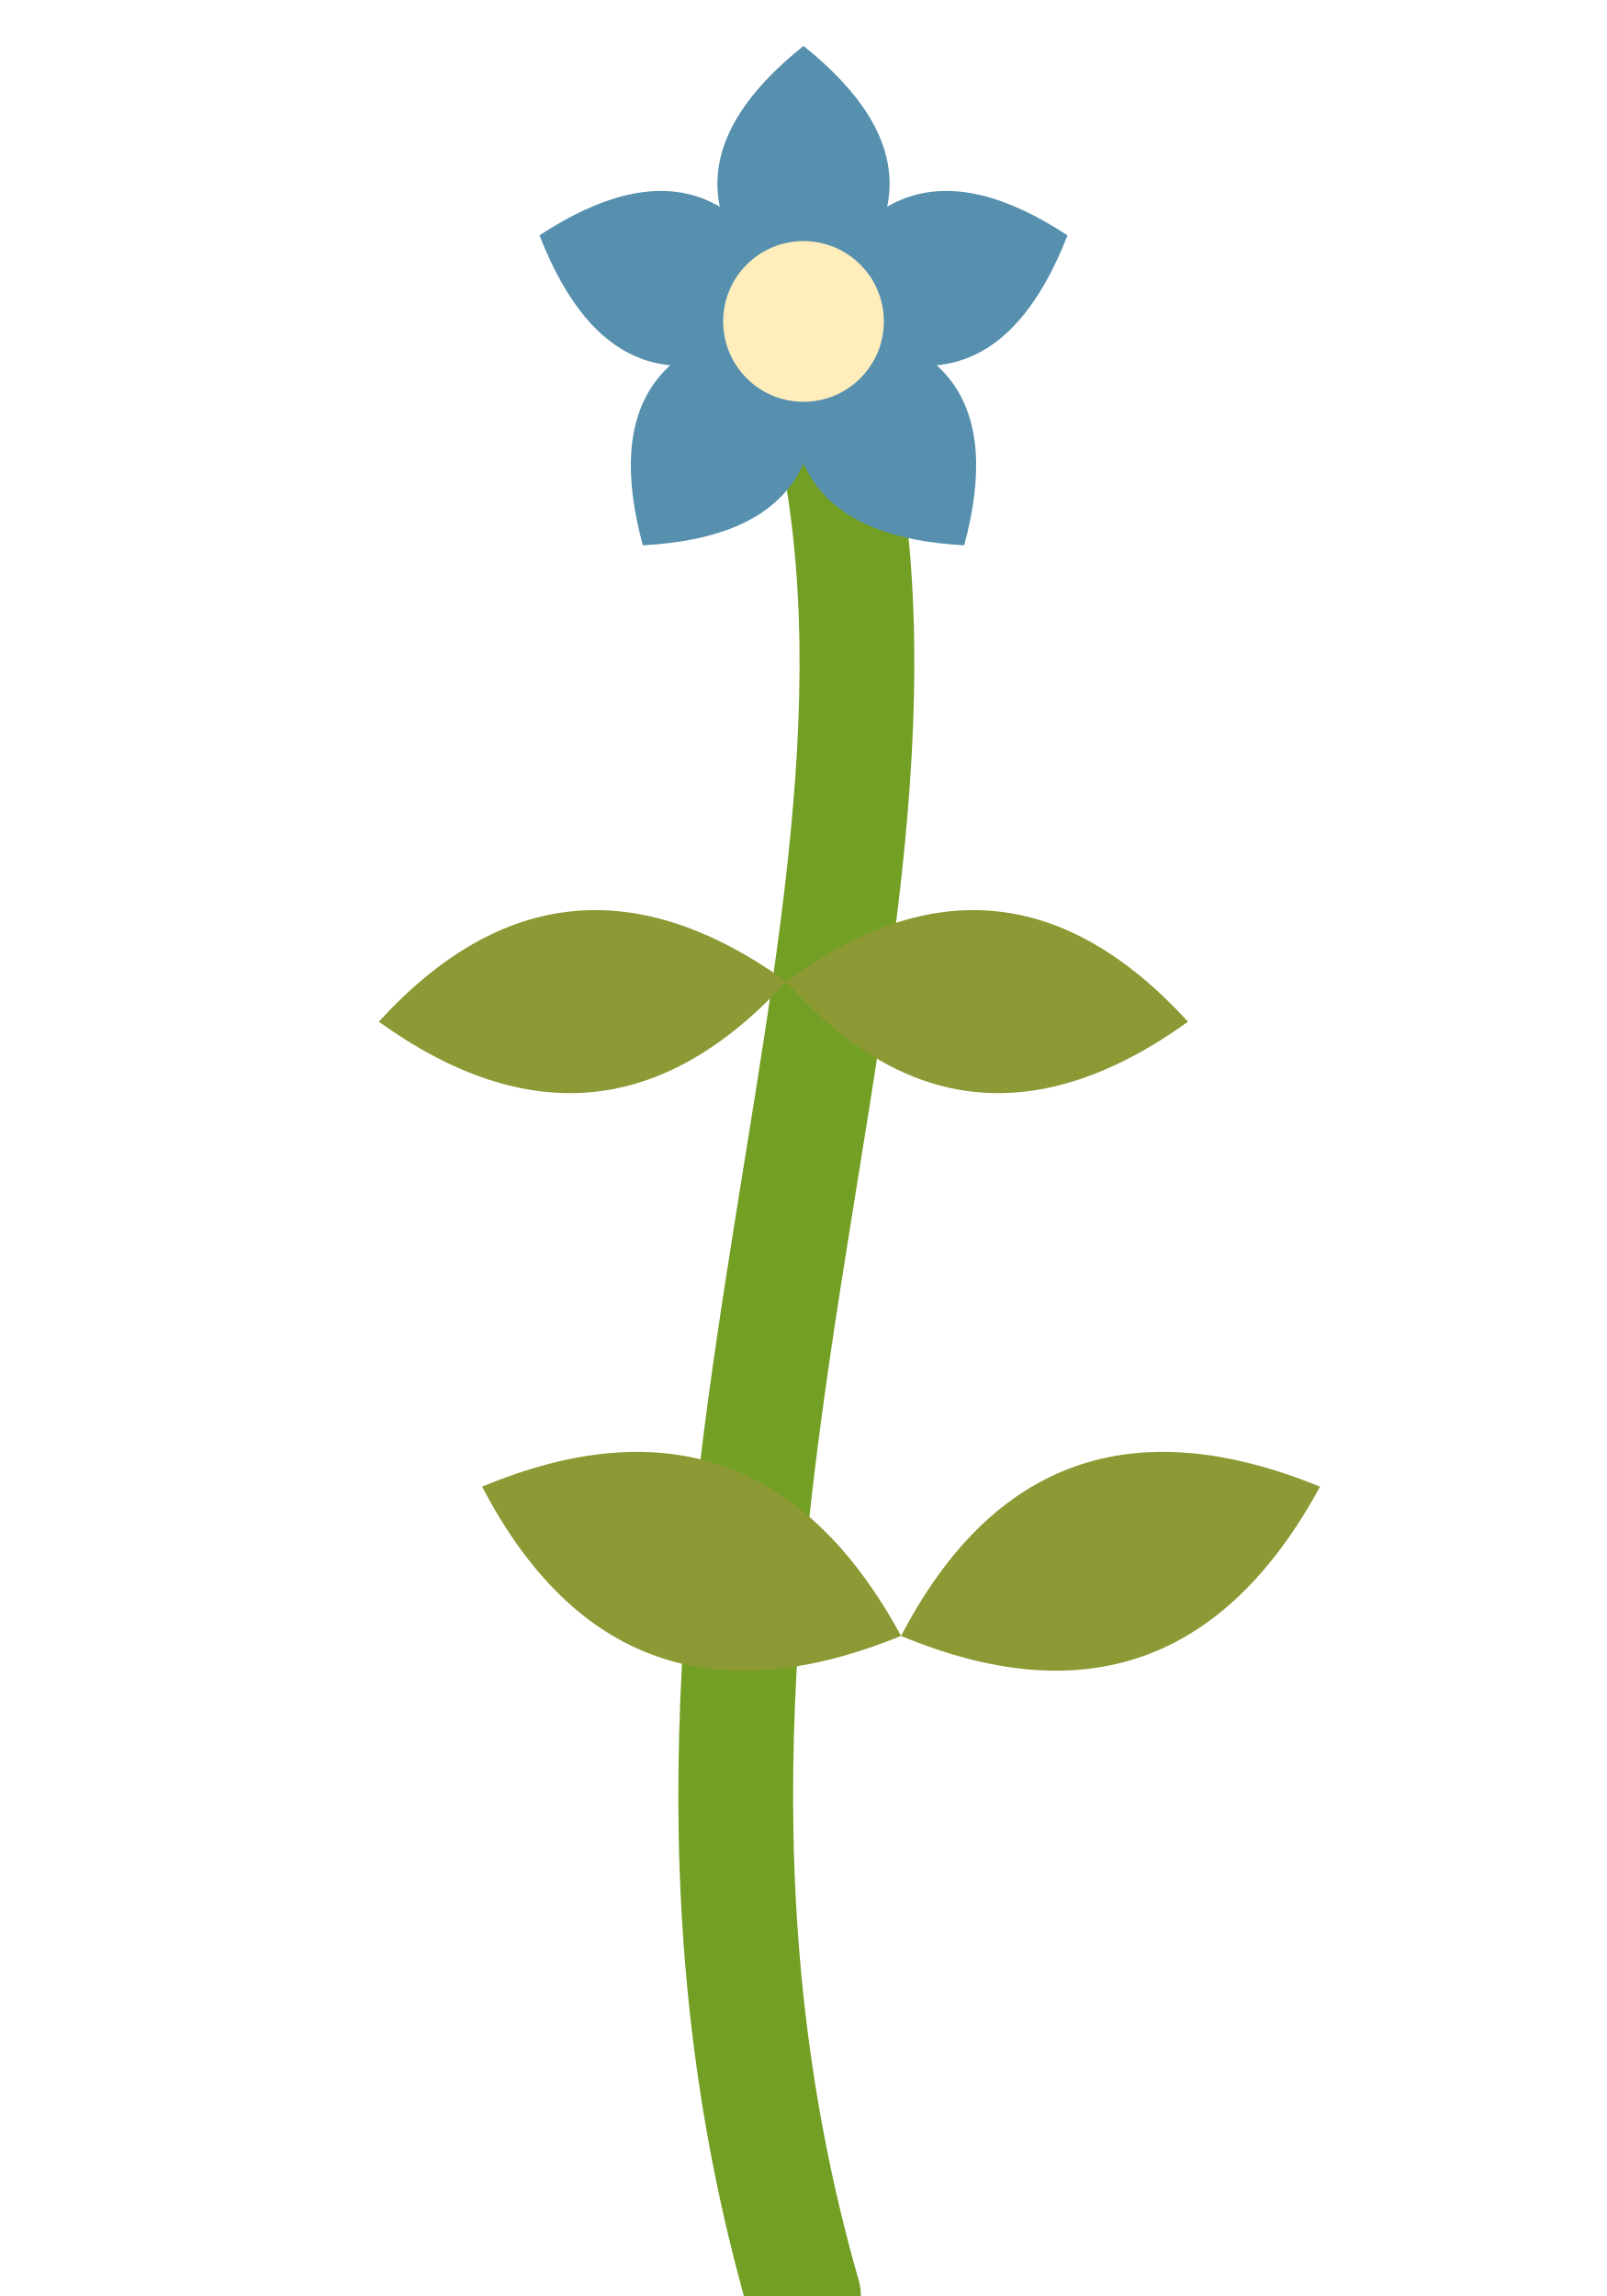
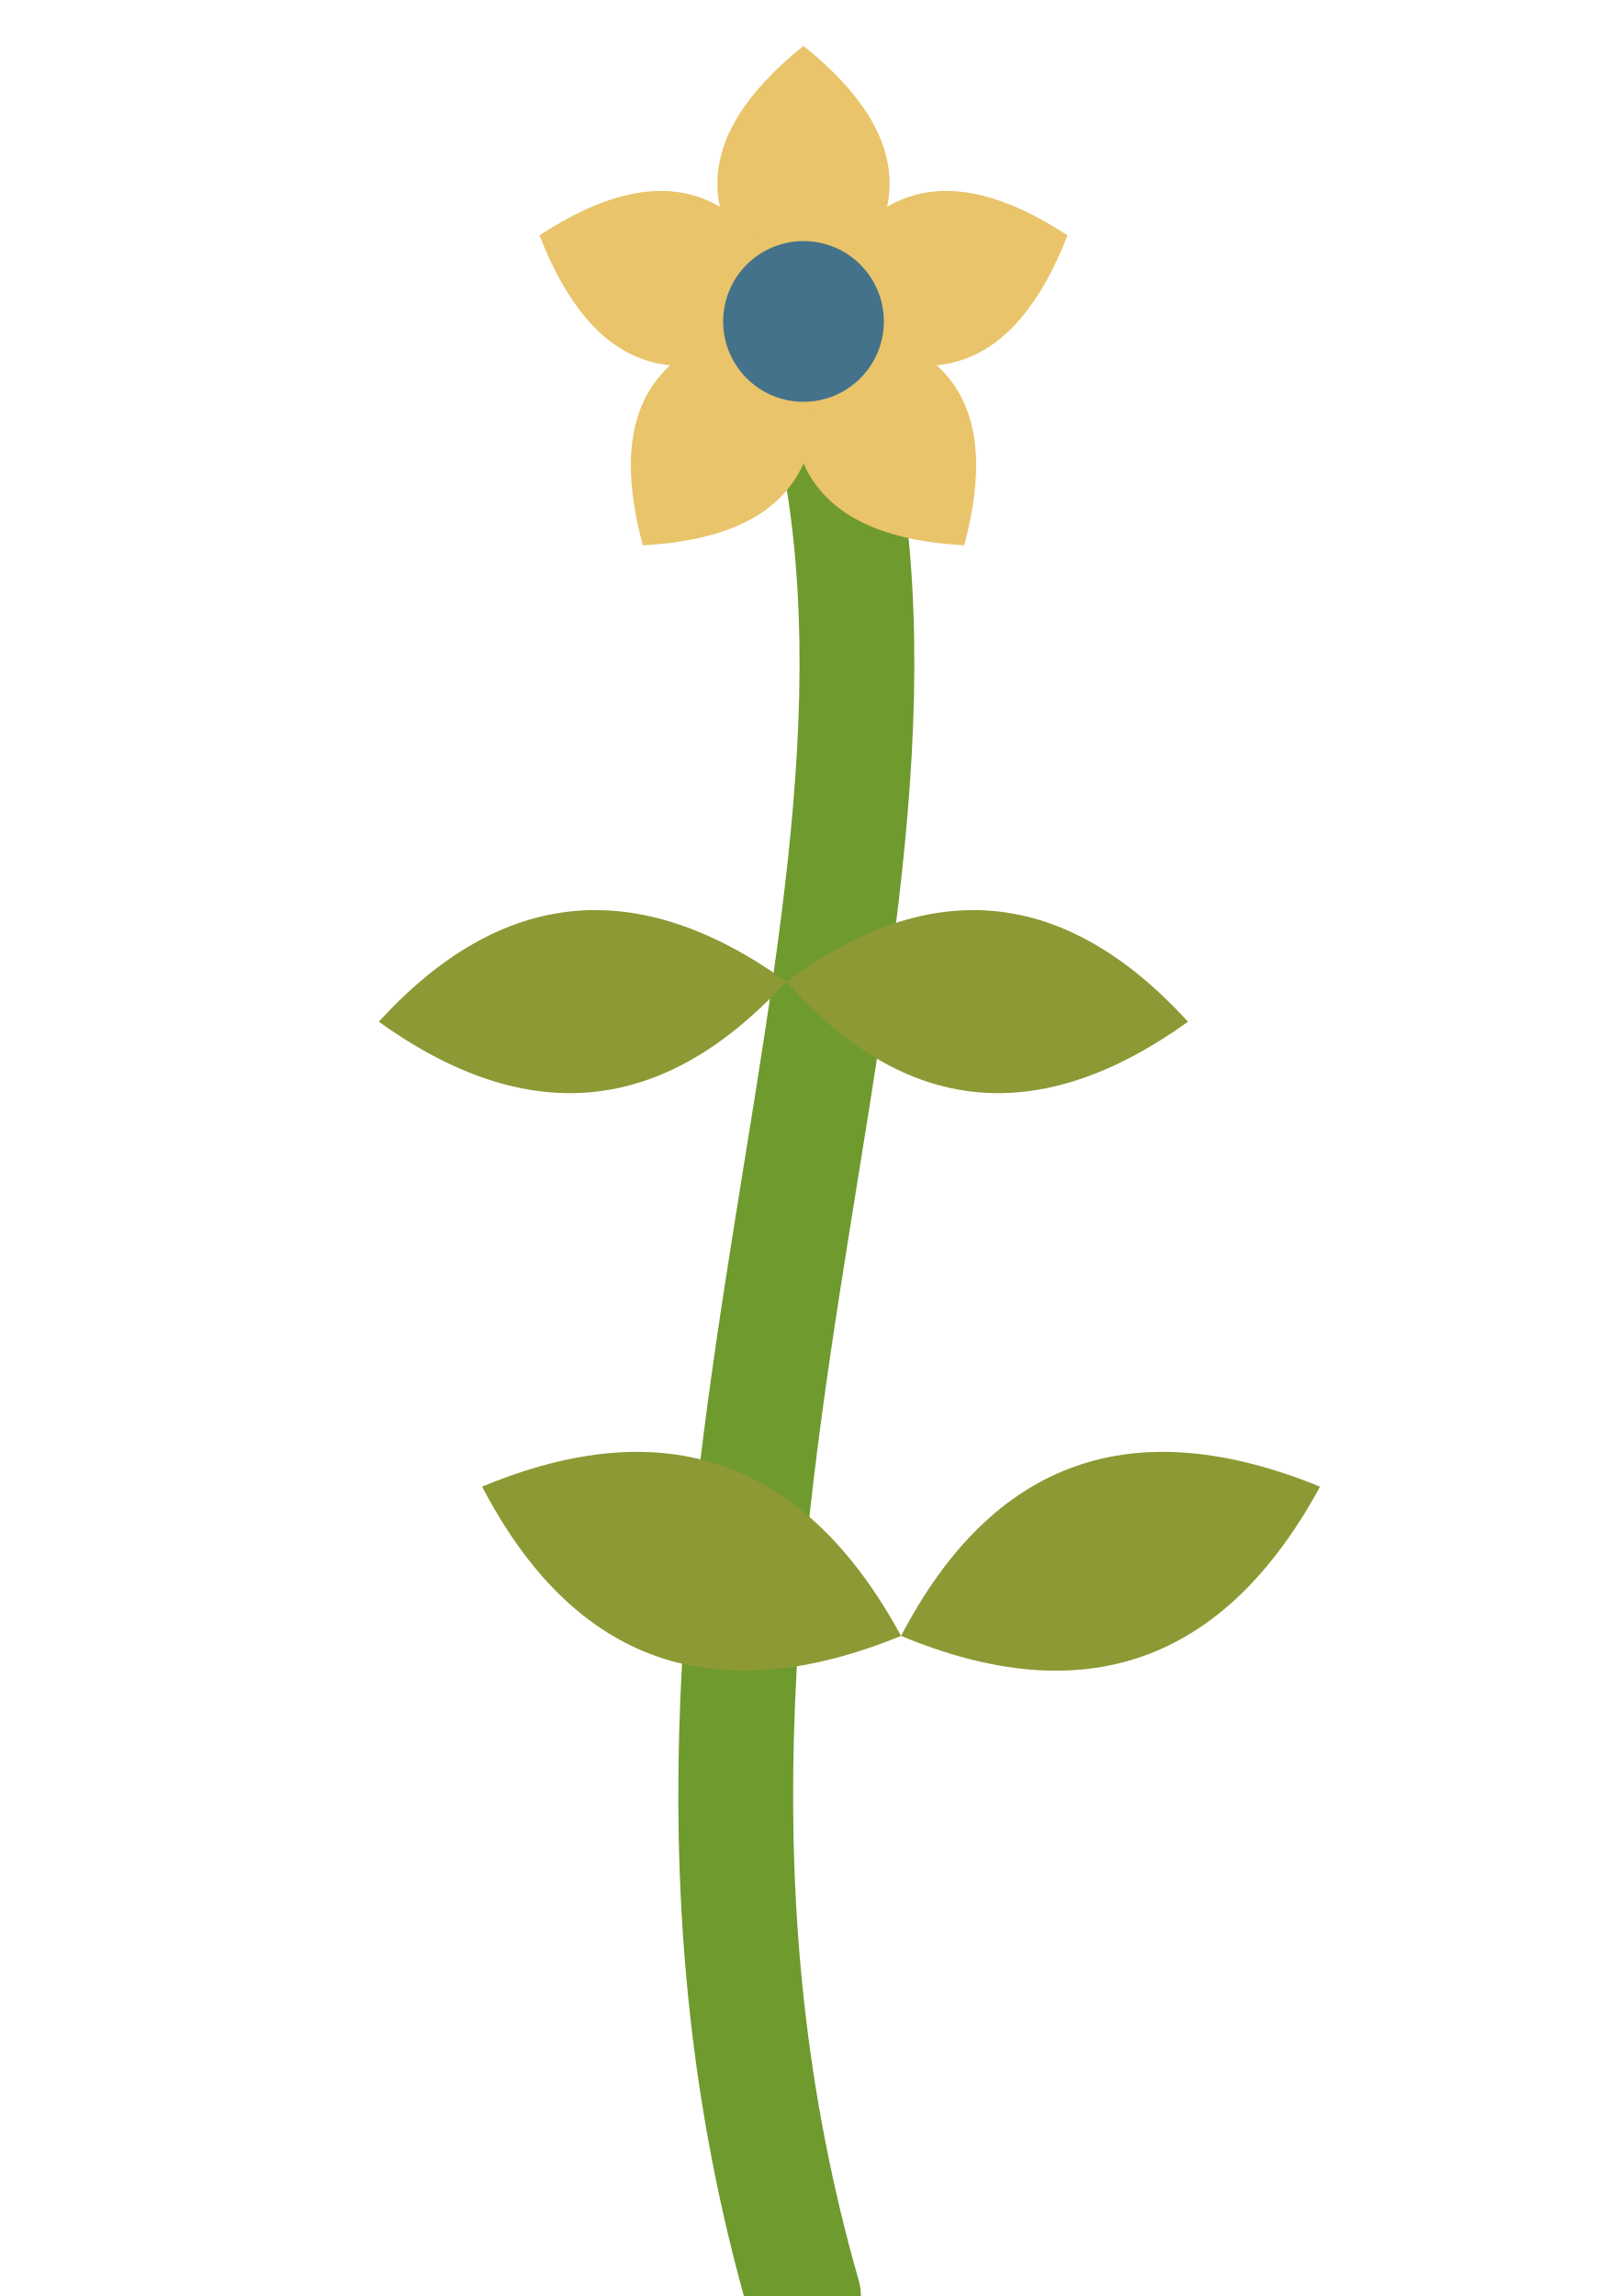
<svg xmlns="http://www.w3.org/2000/svg" width="28" height="40" viewBox="0 0 28 40" fill="none">
-   <path d="M 14.0 40.0 C 10.1 26.4 17.4 15.2 14.0 5.6" stroke="#749F25" stroke-width="2.0" stroke-linecap="round" />
+   <path d="M 14.0 40.0 C 10.1 26.4 17.4 15.2 14.0 5.6" stroke="#6F9A2E" stroke-width="2.0" stroke-linecap="round" />
  <path d="M 15.7 28.5 Q 13.2 23.9 8.4 25.9 Q 10.8 30.5 15.7 28.5 Z" fill="#8D9934" />
  <path d="M 15.7 28.5 Q 20.5 30.5 23.0 25.9 Q 18.1 23.9 15.7 28.5 Z" fill="#8D9934" />
  <path d="M 13.7 17.1 Q 9.8 14.3 6.6 17.8 Q 10.5 20.6 13.7 17.1 Z" fill="#8D9934" />
  <path d="M 13.7 17.1 Q 16.8 20.6 20.7 17.8 Q 17.5 14.3 13.7 17.1 Z" fill="#8D9934" />
-   <path d="M 14.0 5.6 Q 17.0 3.2 14.0 0.8 Q 11.0 3.2 14.0 5.6 Z" fill="#5690AE" />
-   <path d="M 14.0 5.6 Q 17.2 7.7 18.6 4.1 Q 15.4 2.0 14.0 5.6 Z" fill="#5690AE" />
-   <path d="M 14.0 5.6 Q 13.0 9.3 16.8 9.5 Q 17.8 5.8 14.0 5.6 Z" fill="#5690AE" />
-   <path d="M 14.0 5.6 Q 10.2 5.8 11.2 9.5 Q 15.0 9.3 14.0 5.6 Z" fill="#5690AE" />
-   <path d="M 14.0 5.6 Q 12.6 2.0 9.4 4.1 Q 10.8 7.7 14.0 5.6 Z" fill="#5690AE" />
-   <circle cx="14.0" cy="5.6" r="1.4" fill="#FFEDBC" />
+   <path d="M 14.0 5.6 Q 17.0 3.2 14.0 0.8 Q 11.0 3.2 14.0 5.6 Z" fill="#E9C46A" />
+   <path d="M 14.0 5.6 Q 17.2 7.7 18.6 4.1 Q 15.4 2.0 14.0 5.6 Z" fill="#E9C46A" />
+   <path d="M 14.0 5.6 Q 13.0 9.3 16.8 9.5 Q 17.8 5.8 14.0 5.6 Z" fill="#E9C46A" />
+   <path d="M 14.0 5.6 Q 10.2 5.8 11.2 9.5 Q 15.0 9.3 14.0 5.6 Z" fill="#E9C46A" />
+   <path d="M 14.0 5.6 Q 12.6 2.0 9.4 4.1 Q 10.8 7.7 14.0 5.6 Z" fill="#E9C46A" />
+   <circle cx="14.0" cy="5.6" r="1.4" fill="#43728A" />
</svg>
